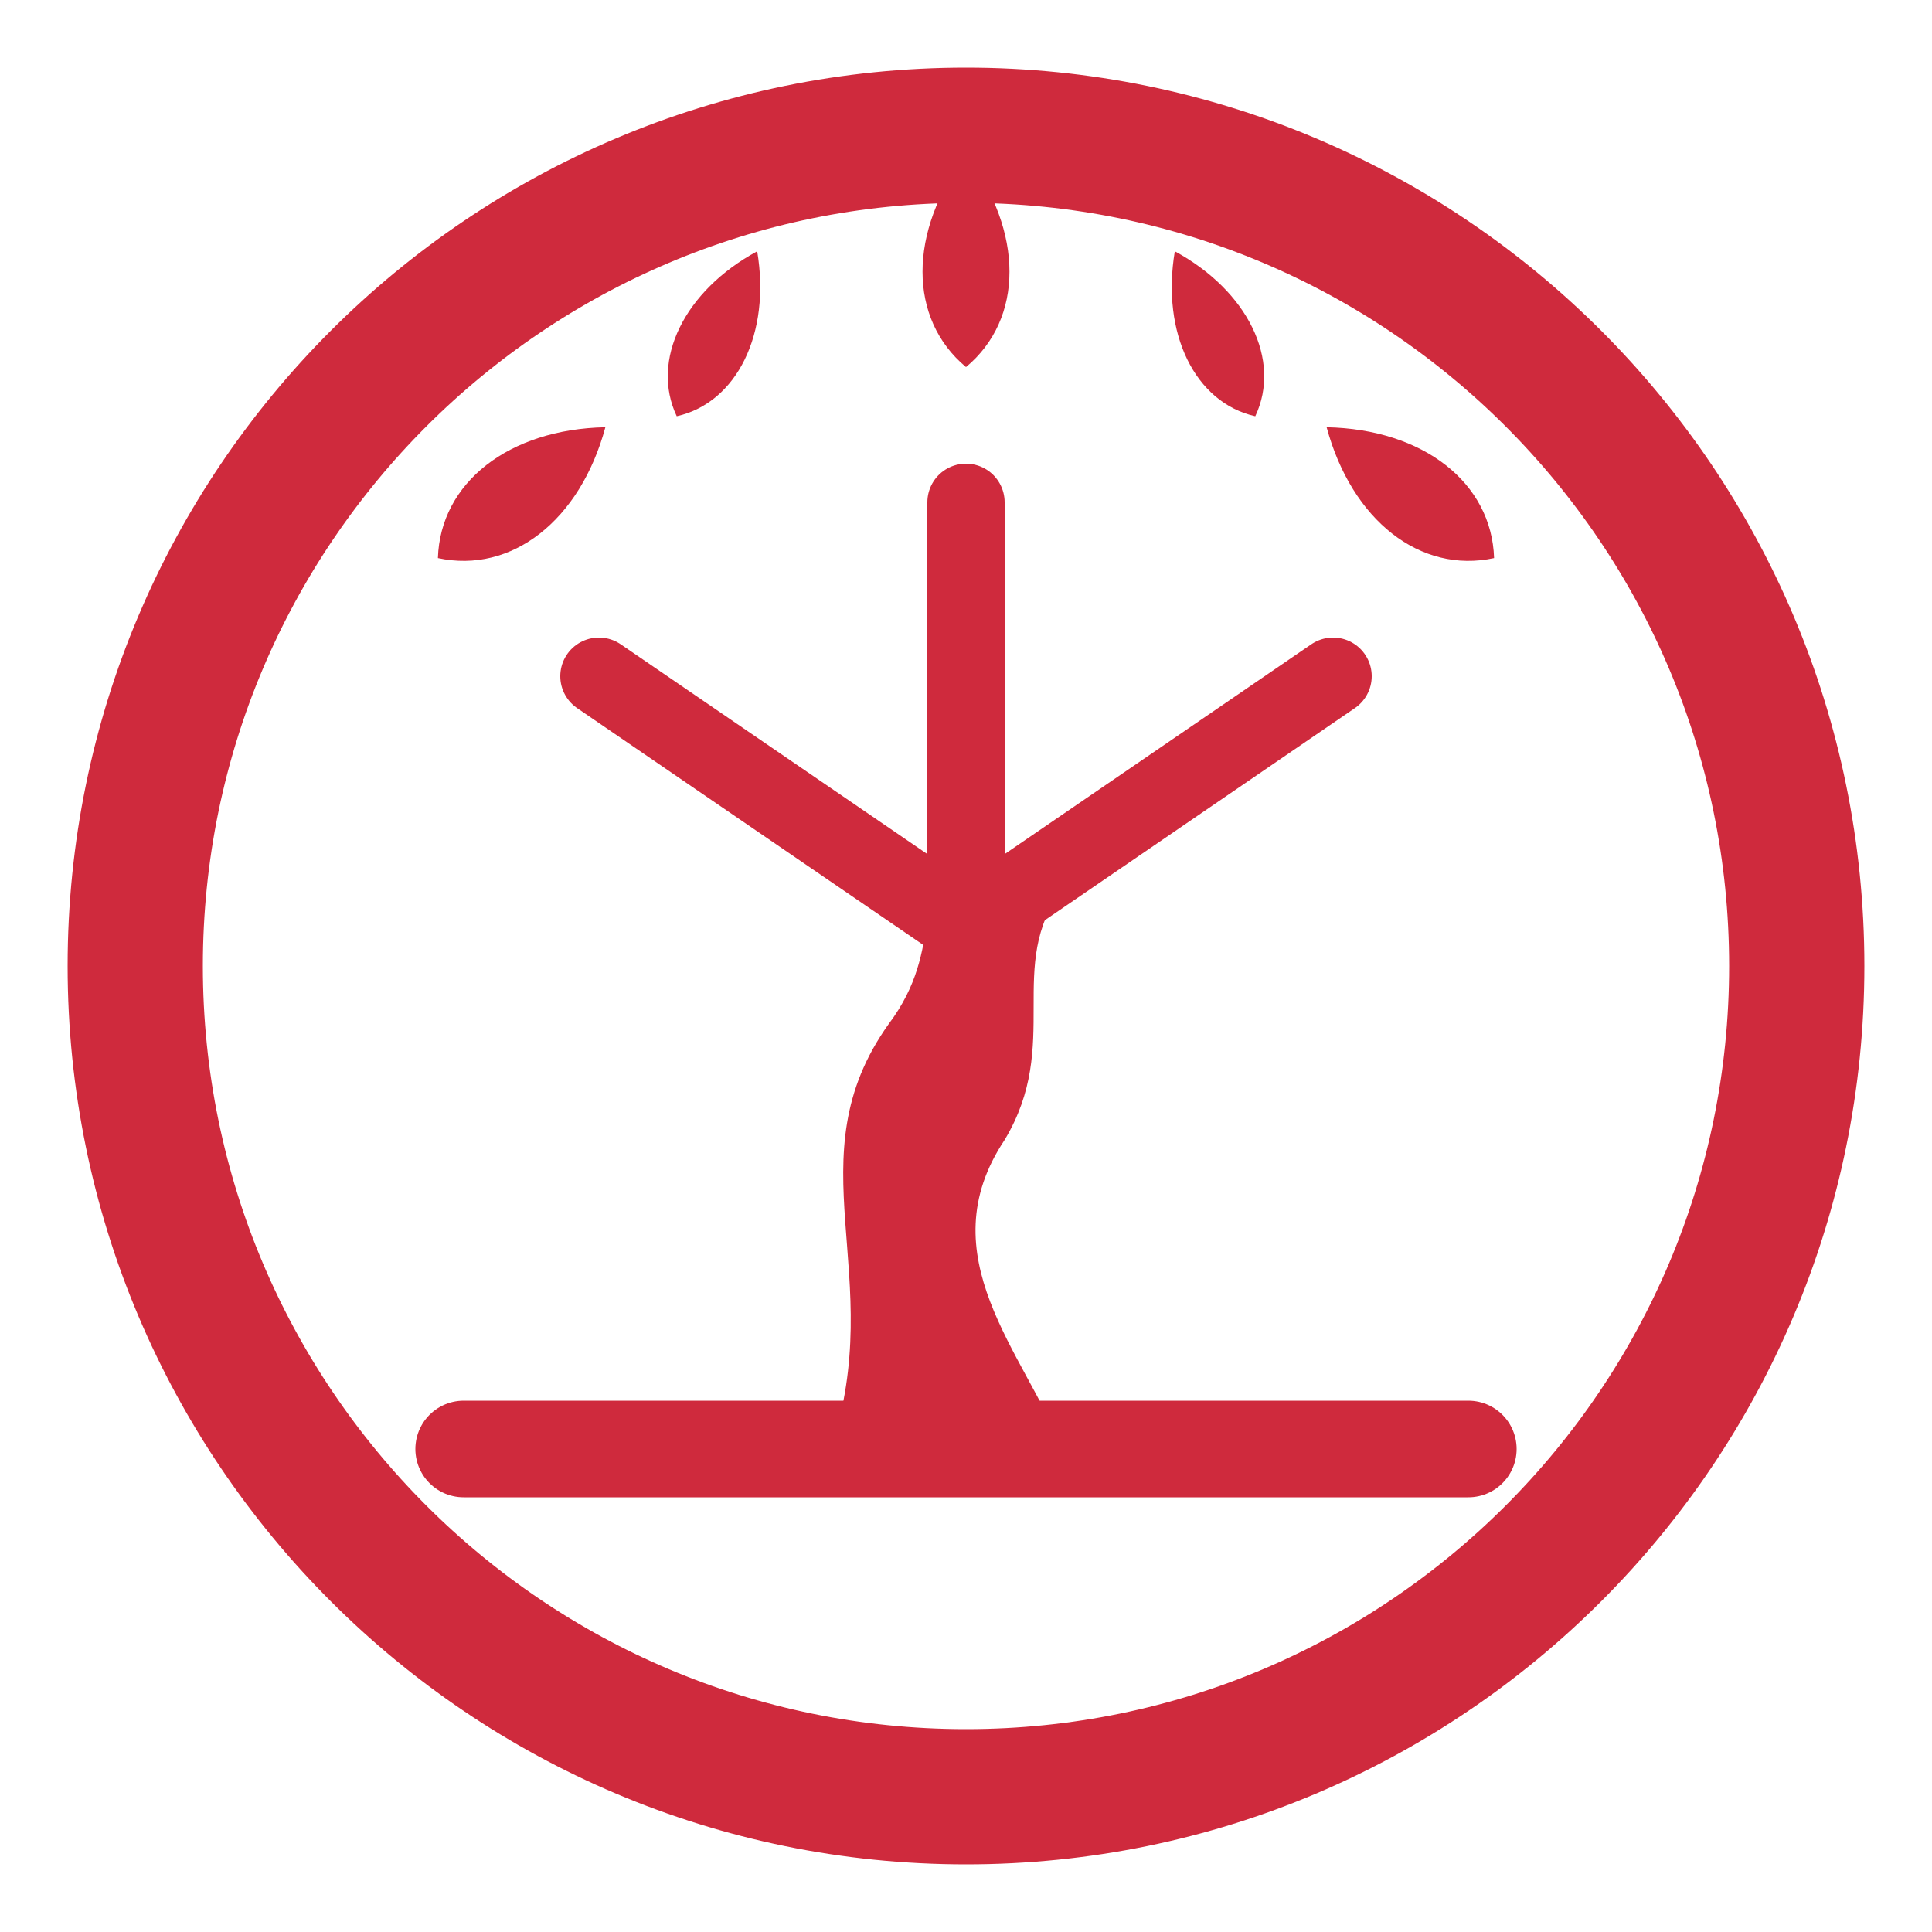
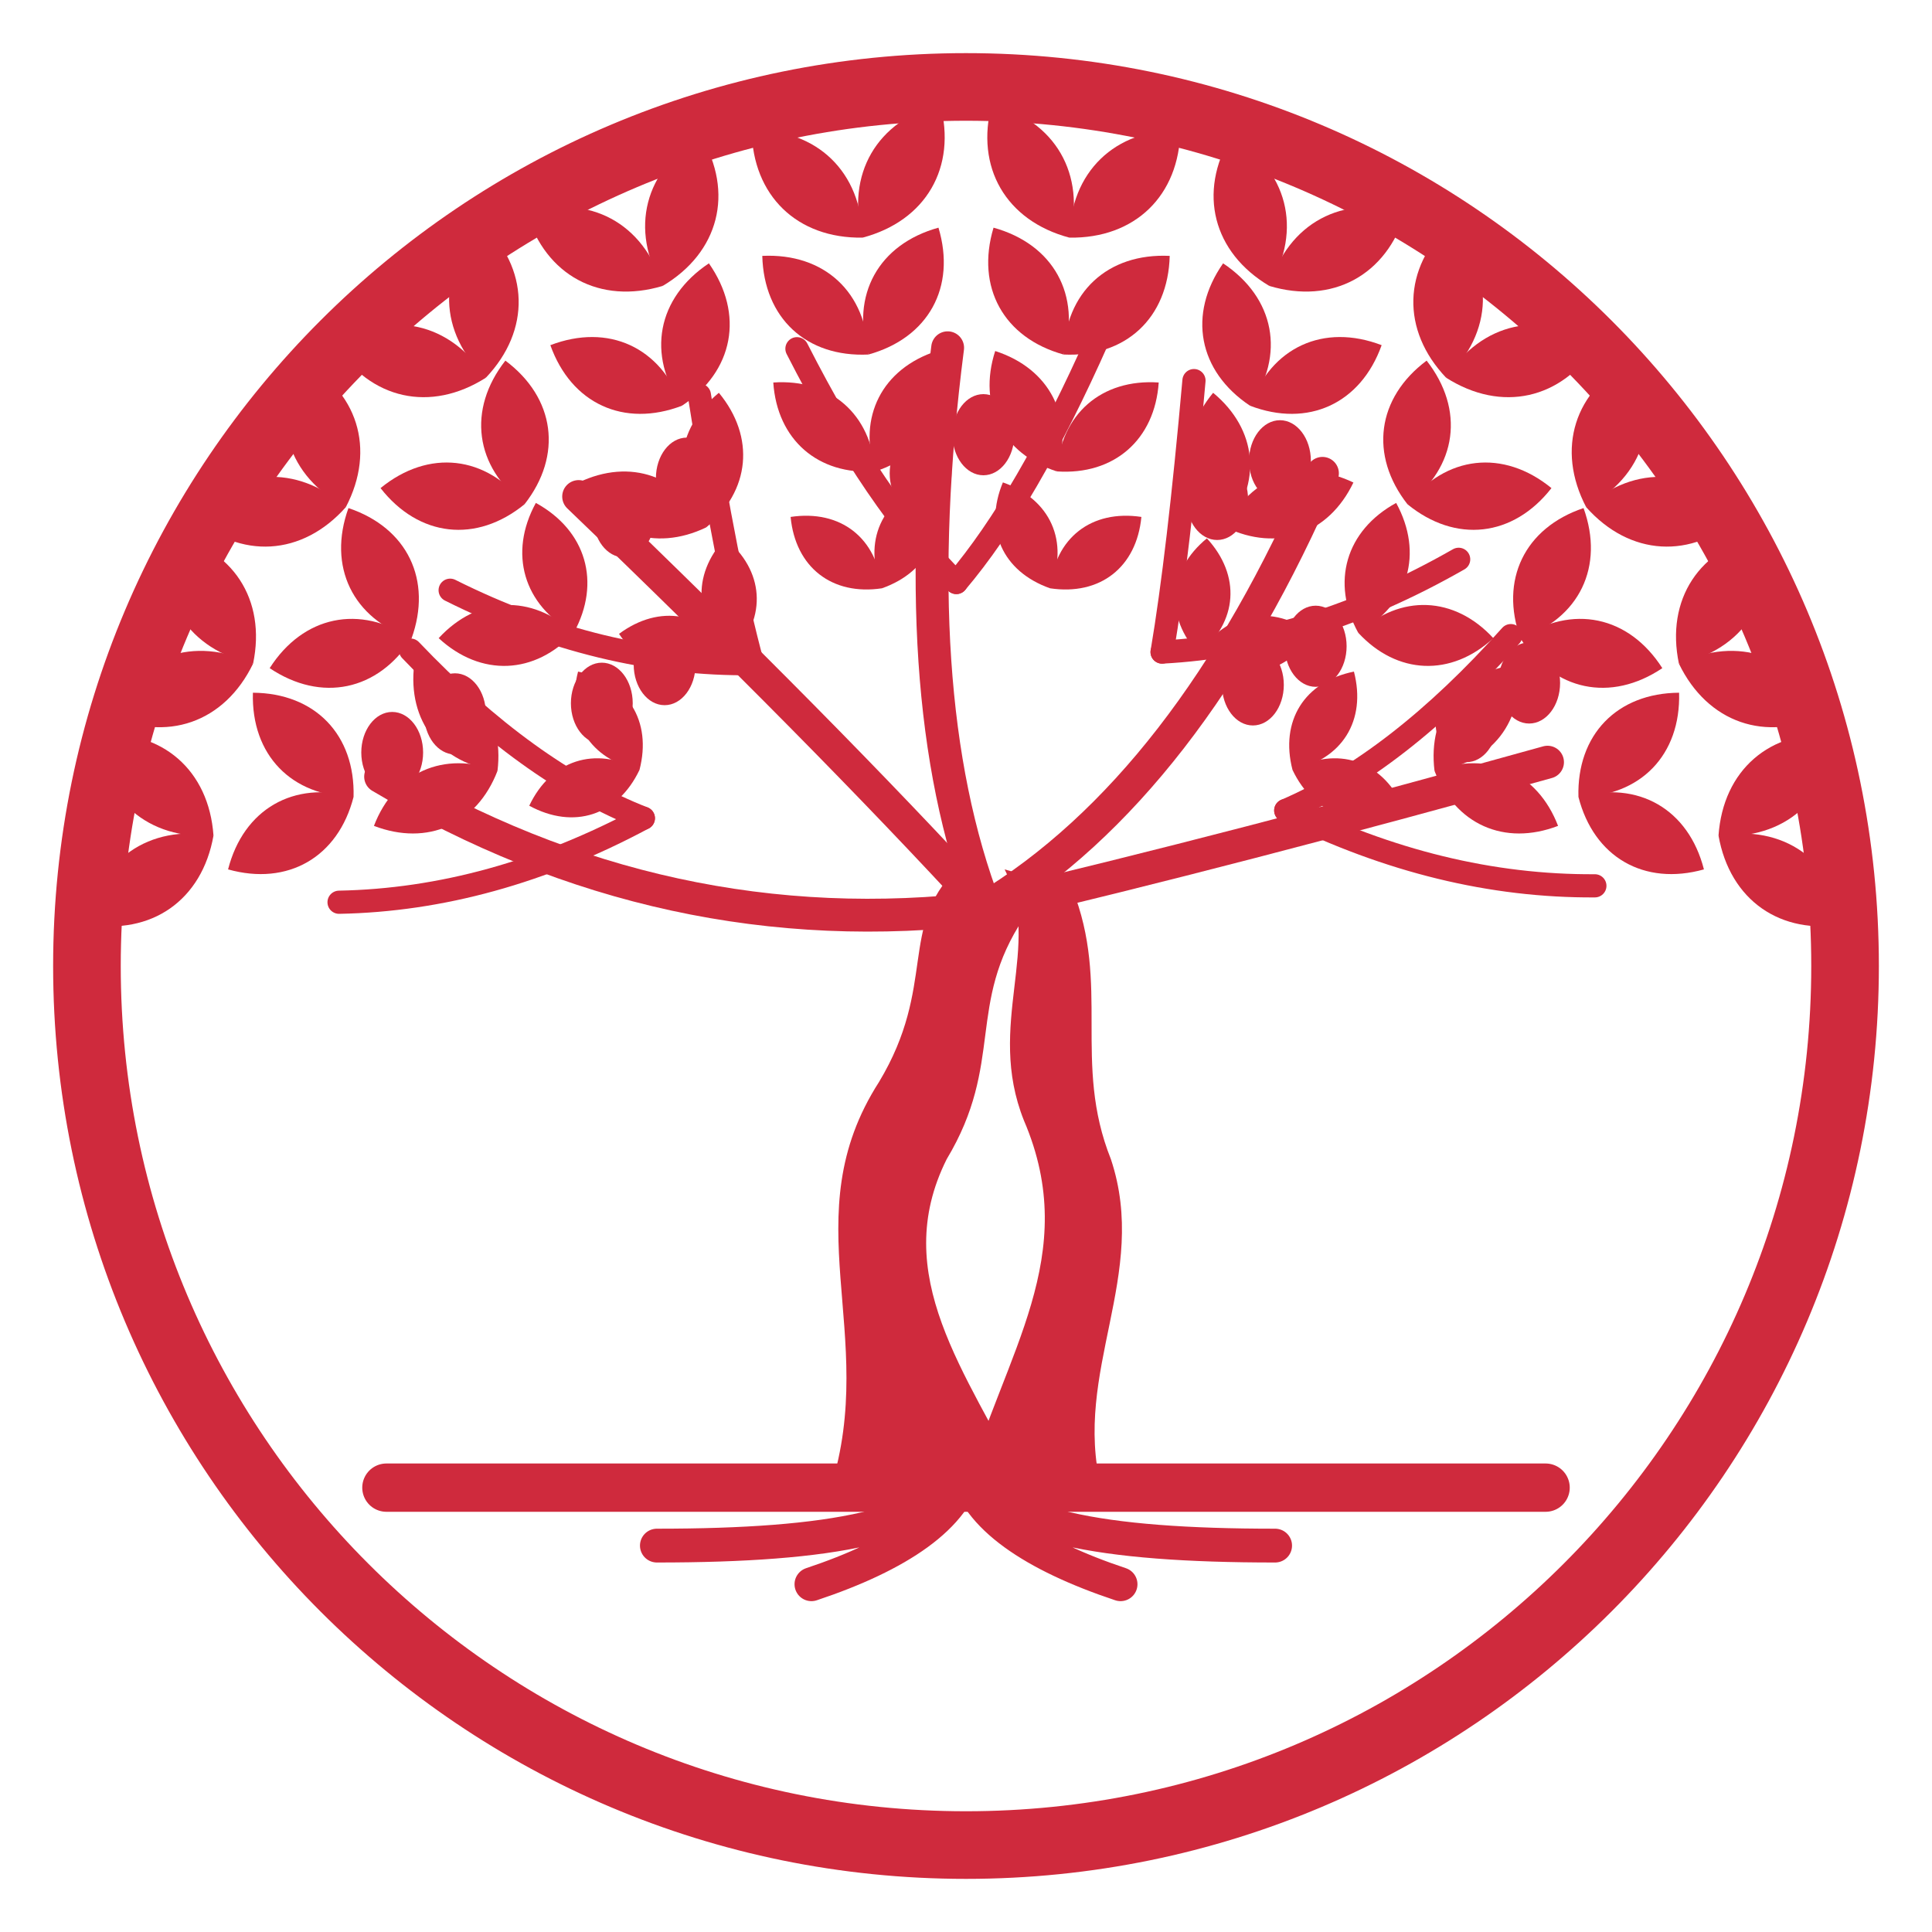
<svg xmlns="http://www.w3.org/2000/svg" viewBox="0 0 200 200" fill="none" role="img" aria-label="Madison AI Clinic">
-   <circle cx="100" cy="100" r="86" stroke="#cf2a3d" stroke-width="14" />
-   <path d="M48 150 H152" stroke="#cf2a3d" stroke-width="10" stroke-linecap="round" />
-   <path d="M86 150 C92 132, 82 120, 92 106 C98 98, 94 92, 100 86 L110 92 C104 100, 110 108, 104 118 C96 130, 106 140, 110 150 Z" fill="#cf2a3d" />
-   <path d="M100 96 L62 70 M100 96 L100 52 M100 96 L138 70" stroke="#cf2a3d" stroke-width="8" stroke-linecap="round" />
-   <path d="M54 62 c 6 -5 6 -14 0 -22 c -6 8 -6 17 0 22 z" transform="rotate(52 54 51)" fill="#cf2a3d" />
-   <path d="M100 38 c 6 -5 6 -14 0 -22 c -6 8 -6 17 0 22 z" fill="#cf2a3d" />
-   <path d="M146 62 c 6 -5 6 -14 0 -22 c -6 8 -6 17 0 22 z" transform="rotate(-52 146 51)" fill="#cf2a3d" />
-   <path d="M74 44 c 5 -4 5 -12 0 -19 c -5 7 -5 15 0 19 z" transform="rotate(26 74 35)" fill="#cf2a3d" />
-   <path d="M126 44 c 5 -4 5 -12 0 -19 c -5 7 -5 15 0 19 z" transform="rotate(-26 126 35)" fill="#cf2a3d" />
+   <circle cx="100" cy="100" r="91" stroke="#cf2a3d" stroke-width="7">
+ </circle>
+   <path d="M40 154 H160" stroke="#cf2a3d" stroke-width="5" stroke-linecap="round">
+ </path>
+   <path d="M100 152 C97 158, 86 160, 68 160 M100 152 C103 158, 114 160, 132 160 M100 152 C99 157, 93 161, 84 164 M100 152 C101 157, 107 161, 116 164" stroke="#cf2a3d" stroke-width="3.5" stroke-linecap="round">
+ </path>
+   <path d="M86 154 C91 138, 82 126, 91 112 C97 102, 93 96, 99 90 L106 95 C100 104, 104 110, 98 120 C92 132, 100 142, 106 154 Z" fill="#cf2a3d">
+ </path>
+   <path d="M100 154 C104 140, 112 130, 106 116 C102 106, 108 98, 104 90 L111 92 C115 102, 111 110, 115 120 C119 132, 111 142, 114 154 Z" fill="#cf2a3d">
+ </path>
+   <path d="M102.0 94.0 Q69.0 98.0 39.4 80.4" stroke="#cf2a3d" stroke-width="3.4" stroke-linecap="round">
+ </path>
+   <path d="M66.6 84.7 Q50.9 93.1 35.1 93.4" stroke="#cf2a3d" stroke-width="2.4" stroke-linecap="round">
+ </path>
+   <path d="M66.6 84.7 Q54.6 80.0 42.5 67.3" stroke="#cf2a3d" stroke-width="2.4" stroke-linecap="round">
+ </path>
+   <path d="M102.0 94.0 Q85.0 75.5 59.9 51.4" stroke="#cf2a3d" stroke-width="3.4" stroke-linecap="round">
+ </path>
+   <path d="M77.9 68.7 Q62.2 68.9 46.6 61.1" stroke="#cf2a3d" stroke-width="2.4" stroke-linecap="round">
+ </path>
+   <path d="M77.9 68.7 Q75.2 58.8 72.4 40.9" stroke="#cf2a3d" stroke-width="2.4" stroke-linecap="round">
+ </path>
+   <path d="M102.0 94.0 Q93.5 71.8 98.1 36.0" stroke="#cf2a3d" stroke-width="3.4" stroke-linecap="round">
+ </path>
+   <path d="M99.0 60.3 Q90.7 52.2 82.5 36.1" stroke="#cf2a3d" stroke-width="2.4" stroke-linecap="round">
+ </path>
+   <path d="M99.0 60.3 Q106.3 51.7 113.7 35.0" stroke="#cf2a3d" stroke-width="2.4" stroke-linecap="round">
+ </path>
+   <path d="M102.0 94.0 Q123.0 81.3 136.9 49.0" stroke="#cf2a3d" stroke-width="3.4" stroke-linecap="round">
+ </path>
+   <path d="M120.3 67.5 Q122.0 57.4 123.6 39.4" stroke="#cf2a3d" stroke-width="2.4" stroke-linecap="round">
+ </path>
+   <path d="M120.3 67.5 Q135.6 66.7 151.0 57.9" stroke="#cf2a3d" stroke-width="2.4" stroke-linecap="round">
+ </path>
+   <path d="M102.0 94.0 Q127.9 87.9 160.2 78.9" stroke="#cf2a3d" stroke-width="3.4" stroke-linecap="round">
+ </path>
+   <path d="M133.1 83.9 Q144.7 78.9 156.4 65.8" stroke="#cf2a3d" stroke-width="2.4" stroke-linecap="round">
+ </path>
+   <path d="M133.1 83.9 Q149.1 91.8 165.1 91.7" stroke="#cf2a3d" stroke-width="2.4" stroke-linecap="round">
+ </path>
+   <path d="M22.1 86.5 c 4.8 -4.8 4.8 -11.2 0 -16 c -4.8 4.8 -4.8 11.2 0 16 z" transform="rotate(235.0 22.1 86.5)" fill="#cf2a3d">
+ </path>
+   <path d="M22.1 86.5 c 4.8 -4.8 4.8 -11.2 0 -16 c -4.8 4.8 -4.8 11.2 0 16 z" transform="rotate(311.0 22.1 86.5)" fill="#cf2a3d">
+ </path>
+   <path d="M26.2 68.7 c 4.8 -4.8 4.8 -11.2 0 -16 c -4.8 4.8 -4.8 11.2 0 16 z" transform="rotate(250.8 26.2 68.7)" fill="#cf2a3d">
+ </path>
+   <path d="M26.2 68.7 c 4.8 -4.8 4.8 -11.2 0 -16 c -4.8 4.8 -4.8 11.2 0 16 z" transform="rotate(326.8 26.2 68.7)" fill="#cf2a3d">
+ </path>
+   <path d="M35.8 52.5 c 4.8 -4.8 4.8 -11.2 0 -16 c -4.8 4.8 -4.8 11.2 0 16 z" transform="rotate(266.6 35.8 52.5)" fill="#cf2a3d">
+ </path>
+   <path d="M35.8 52.5 c 4.8 -4.8 4.8 -11.2 0 -16 c -4.8 4.8 -4.8 11.2 0 16 z" transform="rotate(342.6 35.8 52.5)" fill="#cf2a3d">
+ </path>
+   <path d="M50.3 39.1 c 4.8 -4.8 4.8 -11.2 0 -16 c -4.8 4.8 -4.8 11.2 0 16 z" transform="rotate(282.5 50.3 39.1)" fill="#cf2a3d">
+ </path>
+   <path d="M50.3 39.1 c 4.8 -4.8 4.8 -11.2 0 -16 c -4.8 4.8 -4.8 11.2 0 16 z" transform="rotate(358.5 50.3 39.1)" fill="#cf2a3d">
+ </path>
+   <path d="M68.6 29.6 c 4.8 -4.8 4.8 -11.2 0 -16 c -4.8 4.8 -4.8 11.2 0 16 z" transform="rotate(298.3 68.6 29.6)" fill="#cf2a3d">
+ </path>
+   <path d="M68.6 29.6 c 4.8 -4.8 4.8 -11.2 0 -16 c -4.8 4.8 -4.8 11.2 0 16 z" transform="rotate(374.3 68.6 29.6)" fill="#cf2a3d">
+ </path>
+   <path d="M89.3 24.6 c 4.8 -4.8 4.8 -11.2 0 -16 c -4.8 4.8 -4.8 11.2 0 16 z" transform="rotate(314.1 89.3 24.6)" fill="#cf2a3d">
+ </path>
+   <path d="M89.3 24.6 c 4.8 -4.8 4.8 -11.2 0 -16 c -4.8 4.8 -4.8 11.2 0 16 z" transform="rotate(390.1 89.3 24.6)" fill="#cf2a3d">
+ </path>
+   <path d="M110.7 24.6 c 4.8 -4.8 4.8 -11.2 0 -16 c -4.8 4.8 -4.8 11.2 0 16 z" transform="rotate(329.9 110.7 24.6)" fill="#cf2a3d">
+ </path>
+   <path d="M110.7 24.6 c 4.8 -4.8 4.8 -11.2 0 -16 c -4.8 4.8 -4.8 11.2 0 16 z" transform="rotate(405.9 110.7 24.6)" fill="#cf2a3d">
+ </path>
+   <path d="M131.4 29.6 c 4.8 -4.8 4.8 -11.2 0 -16 c -4.8 4.8 -4.8 11.2 0 16 z" transform="rotate(345.7 131.4 29.6)" fill="#cf2a3d">
+ </path>
+   <path d="M131.4 29.6 c 4.8 -4.8 4.8 -11.2 0 -16 c -4.8 4.8 -4.8 11.2 0 16 z" transform="rotate(421.7 131.4 29.6)" fill="#cf2a3d">
+ </path>
+   <path d="M149.7 39.1 c 4.8 -4.8 4.8 -11.2 0 -16 c -4.8 4.8 -4.8 11.2 0 16 z" transform="rotate(361.5 149.7 39.1)" fill="#cf2a3d">
+ </path>
+   <path d="M149.7 39.1 c 4.8 -4.8 4.8 -11.2 0 -16 c -4.8 4.8 -4.8 11.2 0 16 z" transform="rotate(437.5 149.7 39.1)" fill="#cf2a3d">
+ </path>
+   <path d="M164.2 52.5 c 4.8 -4.8 4.8 -11.2 0 -16 c -4.8 4.8 -4.8 11.2 0 16 z" transform="rotate(377.4 164.2 52.5)" fill="#cf2a3d">
+ </path>
+   <path d="M164.2 52.5 c 4.8 -4.8 4.8 -11.2 0 -16 c -4.8 4.8 -4.8 11.2 0 16 z" transform="rotate(453.4 164.2 52.5)" fill="#cf2a3d">
+ </path>
+   <path d="M173.8 68.7 c 4.8 -4.8 4.8 -11.2 0 -16 c -4.8 4.8 -4.8 11.2 0 16 z" transform="rotate(393.2 173.8 68.7)" fill="#cf2a3d">
+ </path>
+   <path d="M173.8 68.7 c 4.8 -4.8 4.8 -11.2 0 -16 c -4.8 4.8 -4.8 11.2 0 16 z" transform="rotate(469.2 173.8 68.7)" fill="#cf2a3d">
+ </path>
+   <path d="M177.9 86.5 c 4.8 -4.8 4.8 -11.2 0 -16 c -4.8 4.8 -4.8 11.2 0 16 z" transform="rotate(409.0 177.9 86.5)" fill="#cf2a3d">
+ </path>
+   <path d="M177.9 86.5 c 4.8 -4.8 4.8 -11.2 0 -16 c -4.8 4.8 -4.8 11.2 0 16 z" transform="rotate(485.0 177.9 86.5)" fill="#cf2a3d">
+ </path>
+   <path d="M36.6 82.5 c 4.6 -4.5 4.6 -10.5 0 -15 c -4.6 4.5 -4.6 10.5 0 15 z" transform="rotate(240.0 36.6 82.5)" fill="#cf2a3d">
+ </path>
+   <path d="M36.6 82.5 c 4.6 -4.5 4.6 -10.5 0 -15 c -4.6 4.5 -4.6 10.5 0 15 z" transform="rotate(316.0 36.6 82.5)" fill="#cf2a3d">
+ </path>
+   <path d="M42.6 66.1 c 4.6 -4.5 4.6 -10.5 0 -15 c -4.6 4.5 -4.6 10.5 0 15 z" transform="rotate(258.2 42.6 66.1)" fill="#cf2a3d">
+ </path>
+   <path d="M42.6 66.1 c 4.6 -4.5 4.6 -10.5 0 -15 c -4.6 4.5 -4.6 10.5 0 15 z" transform="rotate(334.2 42.6 66.1)" fill="#cf2a3d">
+ </path>
+   <path d="M54.3 52.2 c 4.6 -4.5 4.6 -10.5 0 -15 c -4.6 4.5 -4.6 10.5 0 15 z" transform="rotate(276.4 54.3 52.2)" fill="#cf2a3d">
+ </path>
+   <path d="M54.3 52.2 c 4.6 -4.5 4.6 -10.5 0 -15 c -4.6 4.5 -4.6 10.5 0 15 z" transform="rotate(352.4 54.3 52.2)" fill="#cf2a3d">
+ </path>
+   <path d="M70.6 42.0 c 4.6 -4.5 4.6 -10.5 0 -15 c -4.6 4.5 -4.6 10.5 0 15 z" transform="rotate(294.7 70.6 42.0)" fill="#cf2a3d">
+ </path>
+   <path d="M70.6 42.0 c 4.6 -4.5 4.6 -10.5 0 -15 c -4.6 4.5 -4.6 10.5 0 15 z" transform="rotate(370.7 70.6 42.0)" fill="#cf2a3d">
+ </path>
+   <path d="M89.9 36.7 c 4.6 -4.5 4.6 -10.5 0 -15 c -4.6 4.5 -4.6 10.5 0 15 z" transform="rotate(312.9 89.9 36.7)" fill="#cf2a3d">
+ </path>
+   <path d="M89.9 36.7 c 4.6 -4.5 4.6 -10.5 0 -15 c -4.6 4.5 -4.6 10.5 0 15 z" transform="rotate(388.9 89.9 36.7)" fill="#cf2a3d">
+ </path>
+   <path d="M110.1 36.7 c 4.6 -4.5 4.6 -10.5 0 -15 c -4.6 4.5 -4.6 10.5 0 15 z" transform="rotate(331.1 110.1 36.7)" fill="#cf2a3d">
+ </path>
+   <path d="M110.1 36.7 c 4.6 -4.5 4.6 -10.5 0 -15 c -4.6 4.5 -4.6 10.5 0 15 z" transform="rotate(407.1 110.1 36.7)" fill="#cf2a3d">
+ </path>
+   <path d="M129.4 42.0 c 4.6 -4.5 4.6 -10.5 0 -15 c -4.6 4.5 -4.6 10.5 0 15 z" transform="rotate(349.3 129.4 42.0)" fill="#cf2a3d">
+ </path>
+   <path d="M129.4 42.0 c 4.6 -4.5 4.6 -10.5 0 -15 c -4.6 4.5 -4.6 10.5 0 15 z" transform="rotate(425.3 129.4 42.0)" fill="#cf2a3d">
+ </path>
+   <path d="M145.7 52.2 c 4.6 -4.5 4.6 -10.5 0 -15 c -4.6 4.5 -4.6 10.5 0 15 z" transform="rotate(367.6 145.7 52.2)" fill="#cf2a3d">
+ </path>
+   <path d="M145.7 52.2 c 4.6 -4.5 4.6 -10.5 0 -15 c -4.6 4.5 -4.6 10.5 0 15 z" transform="rotate(443.6 145.7 52.2)" fill="#cf2a3d">
+ </path>
+   <path d="M157.4 66.1 c 4.6 -4.5 4.6 -10.5 0 -15 c -4.6 4.5 -4.6 10.5 0 15 z" transform="rotate(385.8 157.4 66.1)" fill="#cf2a3d">
+ </path>
+   <path d="M157.4 66.1 c 4.6 -4.5 4.6 -10.5 0 -15 c -4.6 4.5 -4.6 10.5 0 15 z" transform="rotate(461.8 157.4 66.1)" fill="#cf2a3d">
+ </path>
+   <path d="M163.4 82.5 c 4.6 -4.5 4.6 -10.5 0 -15 c -4.6 4.5 -4.6 10.5 0 15 z" transform="rotate(404.0 163.4 82.5)" fill="#cf2a3d">
+ </path>
+   <path d="M163.4 82.5 c 4.6 -4.5 4.6 -10.5 0 -15 c -4.6 4.5 -4.6 10.5 0 15 z" transform="rotate(480.0 163.4 82.5)" fill="#cf2a3d">
+ </path>
+   <path d="M51.5 79.8 c 4.2 -4.2 4.2 -9.8 0 -14 c -4.2 4.2 -4.2 9.8 0 14 z" transform="rotate(246.0 51.5 79.8)" fill="#cf2a3d">
+ </path>
+   <path d="M51.5 79.8 c 4.2 -4.2 4.2 -9.8 0 -14 c -4.2 4.2 -4.2 9.8 0 14 z" transform="rotate(322.0 51.5 79.8)" fill="#cf2a3d">
+ </path>
+   <path d="M59.4 65.5 c 4.2 -4.2 4.2 -9.8 0 -14 c -4.2 4.2 -4.2 9.8 0 14 z" transform="rotate(267.7 59.4 65.5)" fill="#cf2a3d">
+ </path>
+   <path d="M59.4 65.5 c 4.2 -4.2 4.2 -9.8 0 -14 c -4.2 4.2 -4.2 9.8 0 14 z" transform="rotate(343.7 59.4 65.5)" fill="#cf2a3d">
+ </path>
+   <path d="M73.1 54.6 c 4.2 -4.2 4.2 -9.8 0 -14 c -4.2 4.2 -4.2 9.8 0 14 z" transform="rotate(289.4 73.1 54.6)" fill="#cf2a3d">
+ </path>
+   <path d="M73.1 54.6 c 4.2 -4.2 4.2 -9.8 0 -14 c -4.2 4.2 -4.2 9.8 0 14 z" transform="rotate(365.4 73.1 54.6)" fill="#cf2a3d">
+ </path>
+   <path d="M90.6 48.8 c 4.2 -4.2 4.2 -9.8 0 -14 c -4.2 4.2 -4.2 9.8 0 14 z" transform="rotate(311.1 90.6 48.8)" fill="#cf2a3d">
+ </path>
+   <path d="M90.6 48.8 c 4.2 -4.2 4.2 -9.8 0 -14 c -4.2 4.2 -4.2 9.8 0 14 z" transform="rotate(387.1 90.6 48.8)" fill="#cf2a3d">
+ </path>
+   <path d="M109.4 48.8 c 4.2 -4.2 4.2 -9.8 0 -14 c -4.2 4.2 -4.2 9.8 0 14 z" transform="rotate(332.9 109.4 48.8)" fill="#cf2a3d">
+ </path>
+   <path d="M109.4 48.8 c 4.2 -4.2 4.2 -9.8 0 -14 c -4.2 4.2 -4.2 9.8 0 14 z" transform="rotate(408.9 109.4 48.8)" fill="#cf2a3d">
+ </path>
+   <path d="M126.9 54.6 c 4.2 -4.2 4.2 -9.8 0 -14 c -4.2 4.2 -4.2 9.8 0 14 z" transform="rotate(354.6 126.9 54.6)" fill="#cf2a3d">
+ </path>
+   <path d="M126.9 54.6 c 4.2 -4.2 4.2 -9.8 0 -14 c -4.2 4.2 -4.2 9.8 0 14 z" transform="rotate(430.6 126.9 54.6)" fill="#cf2a3d">
+ </path>
+   <path d="M140.6 65.5 c 4.2 -4.2 4.2 -9.8 0 -14 c -4.2 4.2 -4.2 9.8 0 14 z" transform="rotate(376.3 140.6 65.5)" fill="#cf2a3d">
+ </path>
+   <path d="M140.6 65.5 c 4.2 -4.2 4.2 -9.8 0 -14 c -4.2 4.2 -4.2 9.8 0 14 z" transform="rotate(452.3 140.6 65.5)" fill="#cf2a3d">
+ </path>
+   <path d="M148.5 79.8 c 4.2 -4.2 4.2 -9.8 0 -14 c -4.2 4.2 -4.2 9.8 0 14 z" transform="rotate(398.0 148.5 79.8)" fill="#cf2a3d">
+ </path>
+   <path d="M148.5 79.8 c 4.2 -4.2 4.2 -9.8 0 -14 c -4.2 4.2 -4.2 9.8 0 14 z" transform="rotate(474.0 148.5 79.8)" fill="#cf2a3d">
+ </path>
+   <path d="M66.2 79.7 c 3.8 -3.6 3.8 -8.4 0 -12 c -3.8 3.6 -3.8 8.4 0 12 z" transform="rotate(252.0 66.2 79.7)" fill="#cf2a3d">
+ </path>
+   <path d="M66.2 79.7 c 3.8 -3.6 3.8 -8.4 0 -12 c -3.8 3.6 -3.8 8.4 0 12 z" transform="rotate(328.0 66.2 79.7)" fill="#cf2a3d">
+ </path>
+   <path d="M75.9 67.7 c 3.8 -3.6 3.8 -8.4 0 -12 c -3.8 3.6 -3.8 8.4 0 12 z" transform="rotate(280.0 75.9 67.7)" fill="#cf2a3d">
+ </path>
+   <path d="M75.9 67.7 c 3.8 -3.6 3.8 -8.4 0 -12 c -3.8 3.6 -3.8 8.4 0 12 z" transform="rotate(356.0 75.9 67.7)" fill="#cf2a3d">
+ </path>
+   <path d="M91.3 60.9 c 3.8 -3.6 3.8 -8.4 0 -12 c -3.8 3.6 -3.8 8.4 0 12 z" transform="rotate(308.0 91.3 60.9)" fill="#cf2a3d">
+ </path>
+   <path d="M91.3 60.9 c 3.8 -3.6 3.8 -8.4 0 -12 c -3.8 3.6 -3.8 8.4 0 12 z" transform="rotate(384.0 91.3 60.9)" fill="#cf2a3d">
+ </path>
+   <path d="M108.7 60.9 c 3.8 -3.6 3.8 -8.4 0 -12 c -3.8 3.6 -3.8 8.4 0 12 z" transform="rotate(336.0 108.7 60.9)" fill="#cf2a3d">
+ </path>
+   <path d="M108.7 60.9 c 3.8 -3.6 3.8 -8.4 0 -12 c -3.8 3.6 -3.8 8.4 0 12 z" transform="rotate(412.0 108.7 60.9)" fill="#cf2a3d">
+ </path>
+   <path d="M124.1 67.7 c 3.8 -3.6 3.8 -8.4 0 -12 c -3.8 3.6 -3.8 8.4 0 12 z" transform="rotate(364.0 124.1 67.7)" fill="#cf2a3d">
+ </path>
+   <path d="M124.1 67.7 c 3.8 -3.6 3.8 -8.4 0 -12 c -3.8 3.6 -3.8 8.4 0 12 z" transform="rotate(440.0 124.1 67.7)" fill="#cf2a3d">
+ </path>
+   <path d="M133.8 79.7 c 3.8 -3.6 3.8 -8.4 0 -12 c -3.8 3.6 -3.8 8.4 0 12 z" transform="rotate(392.0 133.8 79.7)" fill="#cf2a3d">
+ </path>
+   <path d="M133.8 79.7 c 3.8 -3.6 3.8 -8.4 0 -12 c -3.8 3.6 -3.8 8.4 0 12 z" transform="rotate(468.0 133.8 79.7)" fill="#cf2a3d">
+ </path>
+   <ellipse cx="40.6" cy="77.9" rx="3.2" ry="4.2" fill="#cf2a3d">
+ </ellipse>
+   <ellipse cx="47.1" cy="73.9" rx="3.2" ry="4.2" fill="#cf2a3d">
+ </ellipse>
+   <ellipse cx="64.6" cy="53.5" rx="3.2" ry="4.2" fill="#cf2a3d">
+ </ellipse>
+   <ellipse cx="71.1" cy="49.5" rx="3.2" ry="4.2" fill="#cf2a3d">
+ </ellipse>
+   <ellipse cx="95.3" cy="49.0" rx="3.2" ry="4.2" fill="#cf2a3d">
+ </ellipse>
+   <ellipse cx="101.8" cy="45.0" rx="3.2" ry="4.2" fill="#cf2a3d">
+ </ellipse>
+   <ellipse cx="126.0" cy="51.7" rx="3.2" ry="4.2" fill="#cf2a3d">
+ </ellipse>
+   <ellipse cx="132.5" cy="47.7" rx="3.2" ry="4.2" fill="#cf2a3d">
+ </ellipse>
+   <ellipse cx="151.8" cy="74.7" rx="3.2" ry="4.2" fill="#cf2a3d">
+ </ellipse>
+   <ellipse cx="158.3" cy="70.7" rx="3.2" ry="4.2" fill="#cf2a3d">
+ </ellipse>
+   <ellipse cx="62.3" cy="72.8" rx="3.2" ry="4.2" fill="#cf2a3d">
+ </ellipse>
+   <ellipse cx="68.8" cy="68.8" rx="3.2" ry="4.2" fill="#cf2a3d">
+ </ellipse>
+   <ellipse cx="129.7" cy="70.9" rx="3.2" ry="4.2" fill="#cf2a3d">
+ </ellipse>
+   <ellipse cx="136.2" cy="66.9" rx="3.2" ry="4.2" fill="#cf2a3d">
+ </ellipse>
</svg>
